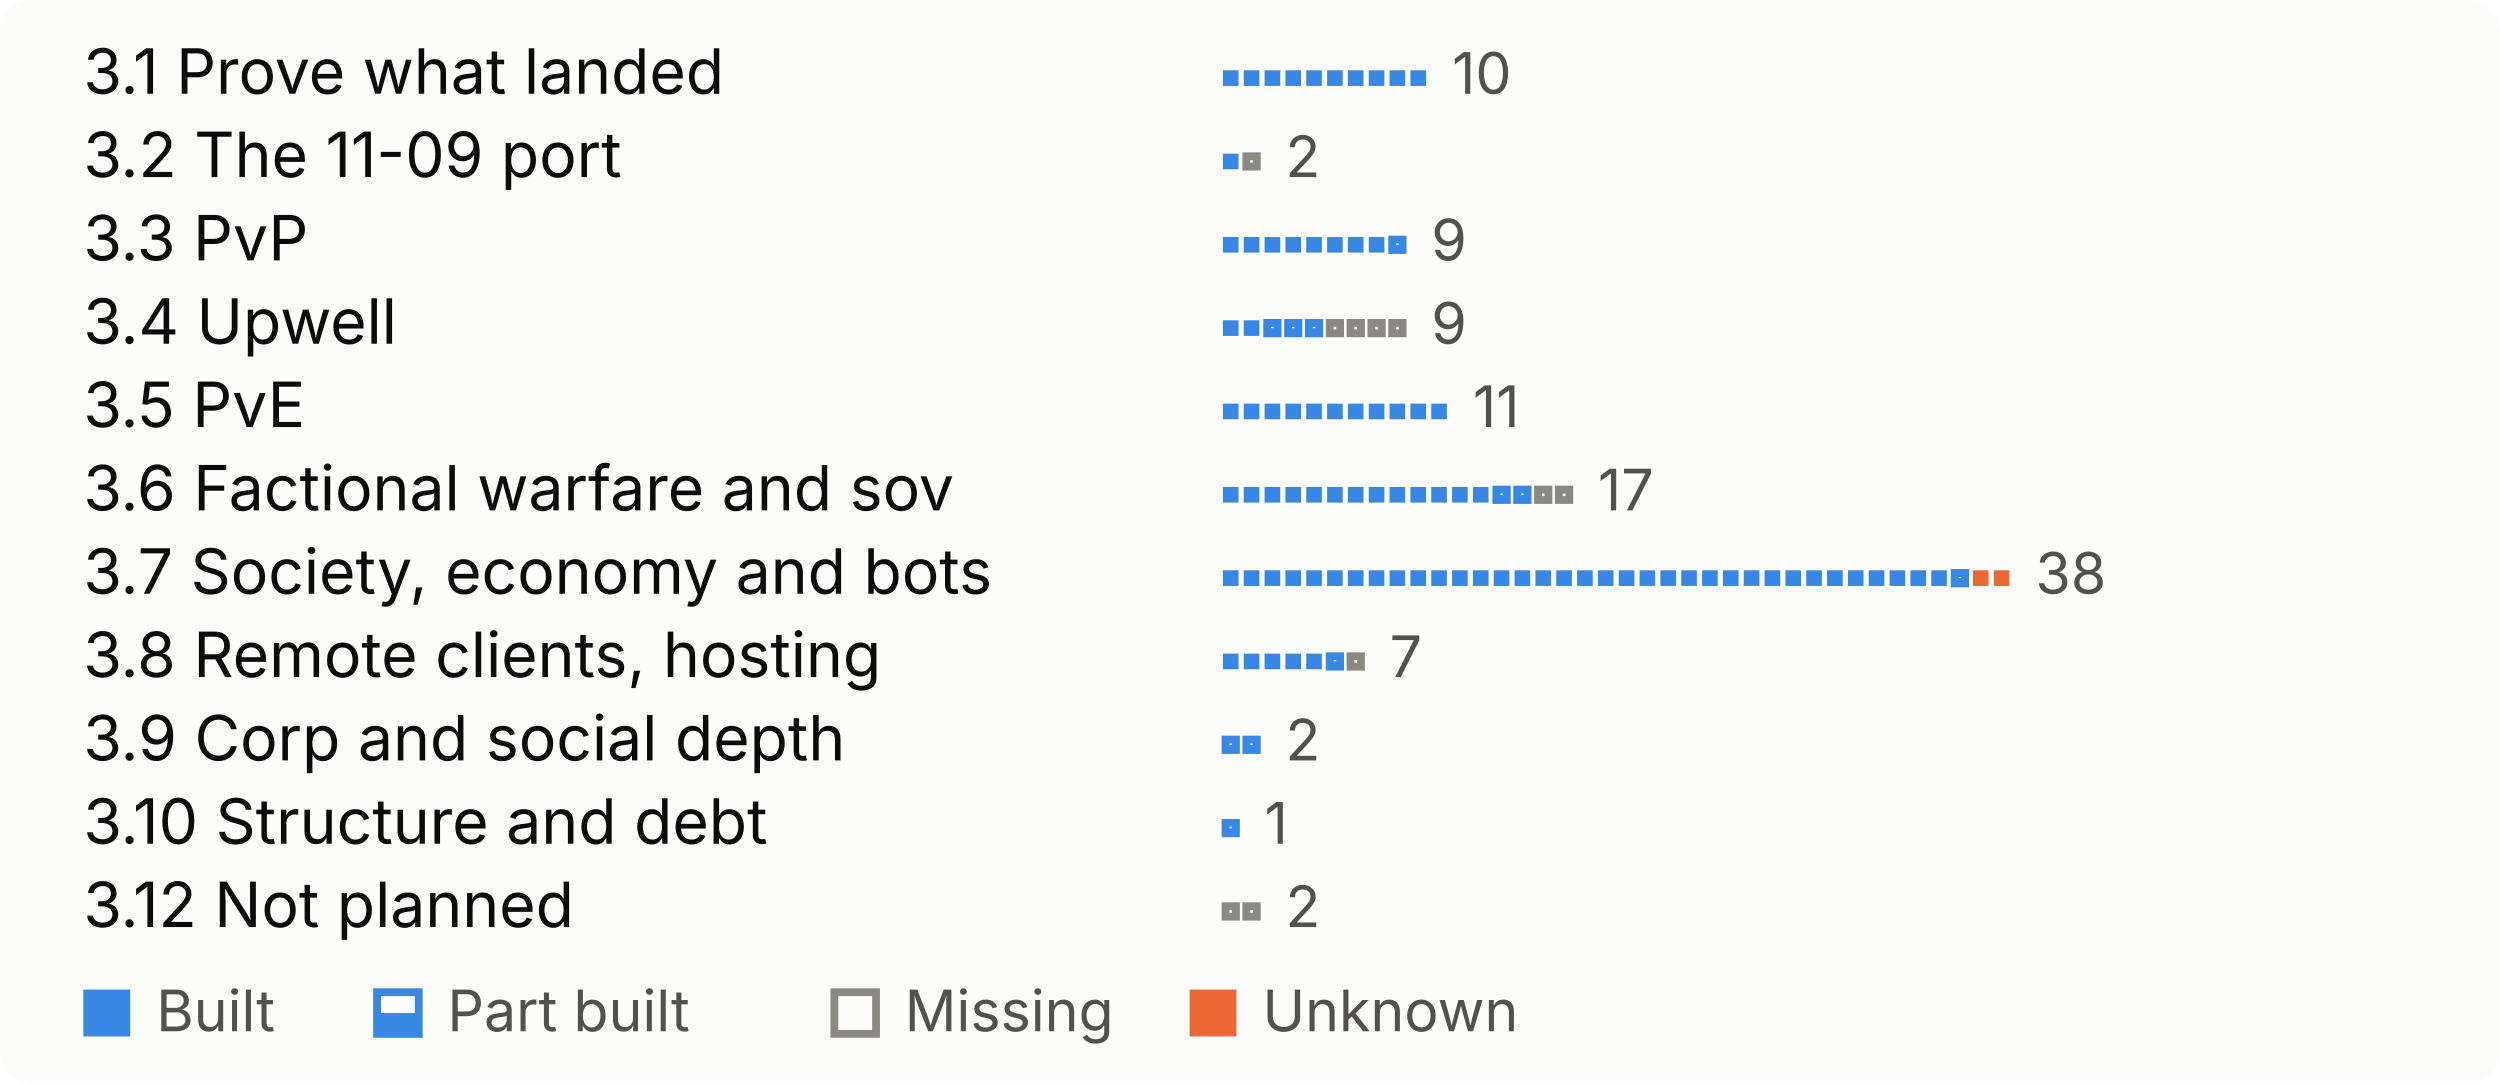
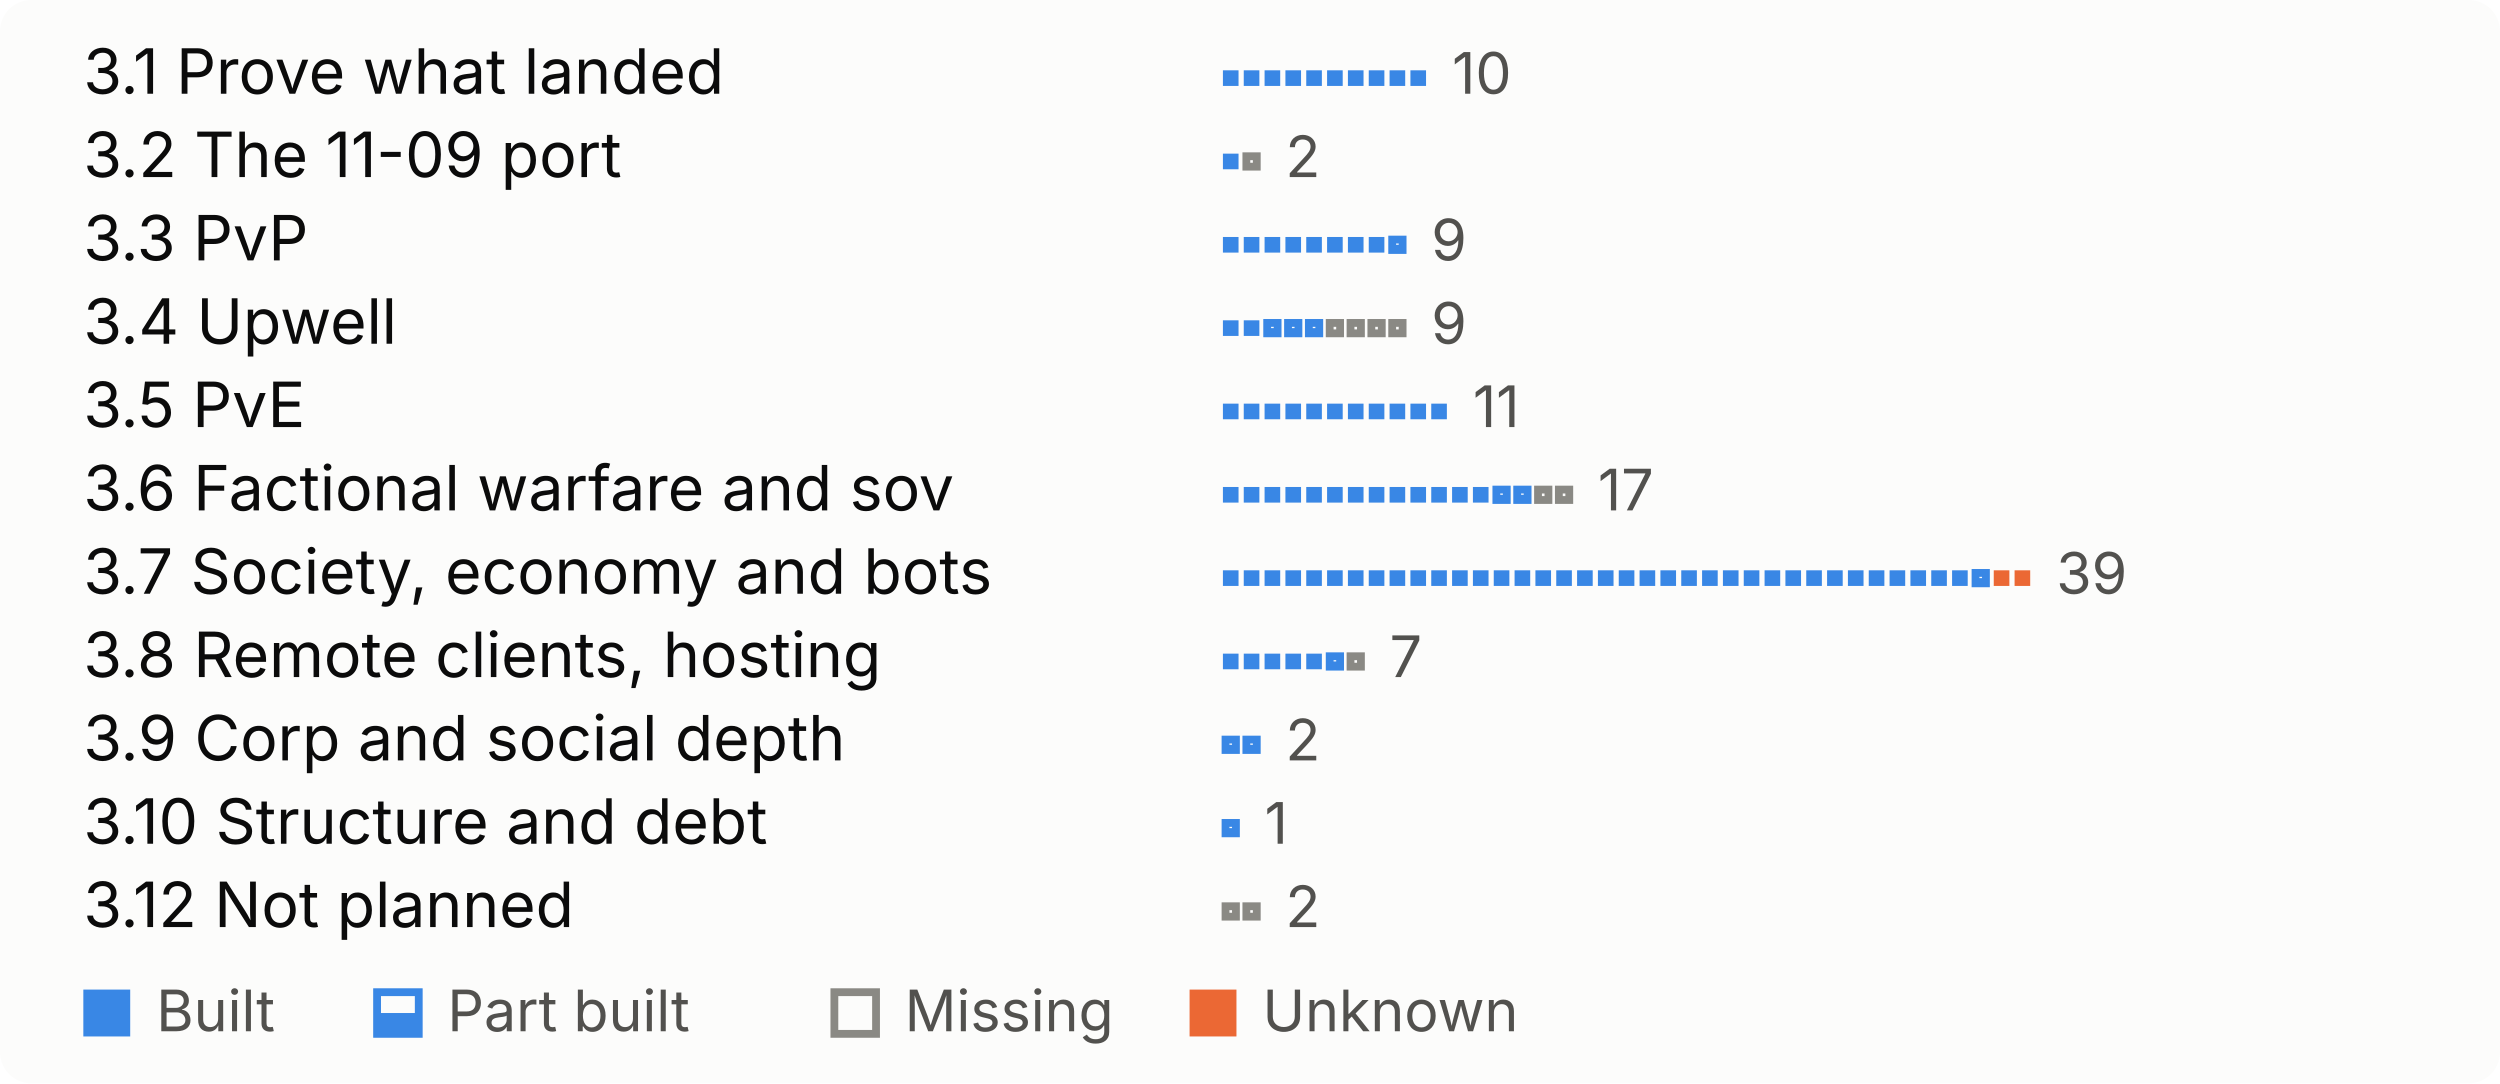
<svg xmlns="http://www.w3.org/2000/svg" width="480" height="208" viewBox="0 0 480 208" role="img" aria-label="What is left, by theme, one mark per open feature">
  <style>
.bg{fill:#fcfcfb}.t{fill:#0b0b0b}.s{fill:#52514e}.rule{fill:#e1e0d9}
.proved{fill:#184f95}.built{fill:#3987e5}.unknown{fill:#eb6834}
.part-o{fill:none;stroke:#3987e5;stroke-width:1.5}.part-f{fill:#3987e5}
.missing{fill:none;stroke:#8a8984;stroke-width:1.5}
.pass{fill:#184f95}.fail{fill:#eb6834}.none{fill:none;stroke:#8a8984;stroke-width:1.5}
@media (prefers-color-scheme:dark){
.bg{fill:#1a1a19}.t{fill:#f0efec}.s{fill:#c3c2b7}.rule{fill:#383835}
.proved{fill:#86b6ef}.built{fill:#3987e5}.unknown{fill:#d95926}
.part-o{stroke:#3987e5}.part-f{fill:#3987e5}
.missing{stroke:#8d8c85}
.pass{fill:#86b6ef}.fail{fill:#d95926}.none{stroke:#8d8c85}
}
text{font-family:system-ui,-apple-system,"Segoe UI",sans-serif;font-size:12px}
.big{font-size:26px;font-weight:600}.b{font-weight:600}.xs{font-size:11px}
</style>
  <rect width="480" height="208" rx="6" class="bg" />
  <text x="16.0" y="18.0" class="t">3.1 Prove what landed</text>
  <rect x="234.8" y="13.5" width="3" height="3" class="built" />
  <rect x="238.8" y="13.5" width="3" height="3" class="built" />
  <rect x="242.8" y="13.5" width="3" height="3" class="built" />
  <rect x="246.8" y="13.5" width="3" height="3" class="built" />
  <rect x="250.8" y="13.5" width="3" height="3" class="built" />
  <rect x="254.8" y="13.5" width="3" height="3" class="built" />
  <rect x="258.8" y="13.5" width="3" height="3" class="built" />
  <rect x="262.8" y="13.5" width="3" height="3" class="built" />
  <rect x="266.8" y="13.5" width="3" height="3" class="built" />
  <rect x="270.8" y="13.5" width="3" height="3" class="built" />
  <text x="278.8" y="18.0" class="s xs">10</text>
  <text x="16.0" y="34.0" class="t">3.2 The 11-09 port</text>
  <rect x="234.8" y="29.5" width="3" height="3" class="built" />
  <rect x="239.3" y="30.0" width="2" height="2" fill="none" class="missing" />
  <text x="246.8" y="34.0" class="s xs">2</text>
  <text x="16.0" y="50.0" class="t">3.3 PvP</text>
  <rect x="234.8" y="45.5" width="3" height="3" class="built" />
  <rect x="238.8" y="45.5" width="3" height="3" class="built" />
  <rect x="242.8" y="45.5" width="3" height="3" class="built" />
  <rect x="246.8" y="45.5" width="3" height="3" class="built" />
  <rect x="250.8" y="45.5" width="3" height="3" class="built" />
  <rect x="254.8" y="45.5" width="3" height="3" class="built" />
  <rect x="258.8" y="45.5" width="3" height="3" class="built" />
  <rect x="262.8" y="45.5" width="3" height="3" class="built" />
  <rect x="267.3" y="46.0" width="2" height="2" fill="none" class="part-o" />
  <rect x="266.8" y="47.0" width="3" height="1.5" class="part-f" />
  <text x="274.8" y="50.0" class="s xs">9</text>
  <text x="16.0" y="66.0" class="t">3.4 Upwell</text>
  <rect x="234.8" y="61.5" width="3" height="3" class="built" />
  <rect x="238.8" y="61.5" width="3" height="3" class="built" />
  <rect x="243.3" y="62.0" width="2" height="2" fill="none" class="part-o" />
  <rect x="242.8" y="63.0" width="3" height="1.5" class="part-f" />
  <rect x="247.3" y="62.0" width="2" height="2" fill="none" class="part-o" />
  <rect x="246.8" y="63.0" width="3" height="1.5" class="part-f" />
  <rect x="251.3" y="62.0" width="2" height="2" fill="none" class="part-o" />
  <rect x="250.8" y="63.0" width="3" height="1.5" class="part-f" />
  <rect x="255.3" y="62.0" width="2" height="2" fill="none" class="missing" />
  <rect x="259.3" y="62.0" width="2" height="2" fill="none" class="missing" />
  <rect x="263.3" y="62.0" width="2" height="2" fill="none" class="missing" />
  <rect x="267.3" y="62.0" width="2" height="2" fill="none" class="missing" />
  <text x="274.8" y="66.0" class="s xs">9</text>
  <text x="16.0" y="82.0" class="t">3.5 PvE</text>
  <rect x="234.8" y="77.5" width="3" height="3" class="built" />
  <rect x="238.8" y="77.5" width="3" height="3" class="built" />
  <rect x="242.8" y="77.5" width="3" height="3" class="built" />
  <rect x="246.8" y="77.5" width="3" height="3" class="built" />
  <rect x="250.8" y="77.5" width="3" height="3" class="built" />
  <rect x="254.8" y="77.5" width="3" height="3" class="built" />
  <rect x="258.8" y="77.5" width="3" height="3" class="built" />
  <rect x="262.8" y="77.5" width="3" height="3" class="built" />
  <rect x="266.8" y="77.5" width="3" height="3" class="built" />
  <rect x="270.8" y="77.5" width="3" height="3" class="built" />
  <rect x="274.8" y="77.5" width="3" height="3" class="built" />
  <text x="282.8" y="82.0" class="s xs">11</text>
  <text x="16.0" y="98.0" class="t">3.6 Factional warfare and sov</text>
  <rect x="234.8" y="93.5" width="3" height="3" class="built" />
  <rect x="238.8" y="93.5" width="3" height="3" class="built" />
  <rect x="242.8" y="93.5" width="3" height="3" class="built" />
  <rect x="246.8" y="93.5" width="3" height="3" class="built" />
  <rect x="250.8" y="93.5" width="3" height="3" class="built" />
  <rect x="254.8" y="93.5" width="3" height="3" class="built" />
  <rect x="258.8" y="93.5" width="3" height="3" class="built" />
  <rect x="262.8" y="93.5" width="3" height="3" class="built" />
  <rect x="266.8" y="93.5" width="3" height="3" class="built" />
  <rect x="270.8" y="93.5" width="3" height="3" class="built" />
  <rect x="274.8" y="93.5" width="3" height="3" class="built" />
  <rect x="278.8" y="93.5" width="3" height="3" class="built" />
  <rect x="282.8" y="93.5" width="3" height="3" class="built" />
  <rect x="287.3" y="94.0" width="2" height="2" fill="none" class="part-o" />
  <rect x="286.8" y="95.0" width="3" height="1.5" class="part-f" />
  <rect x="291.3" y="94.0" width="2" height="2" fill="none" class="part-o" />
  <rect x="290.8" y="95.0" width="3" height="1.5" class="part-f" />
  <rect x="295.3" y="94.0" width="2" height="2" fill="none" class="missing" />
  <rect x="299.3" y="94.0" width="2" height="2" fill="none" class="missing" />
  <text x="306.8" y="98.0" class="s xs">17</text>
  <text x="16.0" y="114.0" class="t">3.7 Society, economy and bots</text>
  <rect x="234.8" y="109.5" width="3" height="3" class="built" />
  <rect x="238.8" y="109.5" width="3" height="3" class="built" />
  <rect x="242.8" y="109.5" width="3" height="3" class="built" />
  <rect x="246.8" y="109.5" width="3" height="3" class="built" />
  <rect x="250.8" y="109.5" width="3" height="3" class="built" />
  <rect x="254.8" y="109.5" width="3" height="3" class="built" />
  <rect x="258.8" y="109.5" width="3" height="3" class="built" />
  <rect x="262.8" y="109.5" width="3" height="3" class="built" />
  <rect x="266.8" y="109.5" width="3" height="3" class="built" />
  <rect x="270.8" y="109.5" width="3" height="3" class="built" />
  <rect x="274.8" y="109.5" width="3" height="3" class="built" />
  <rect x="278.8" y="109.5" width="3" height="3" class="built" />
  <rect x="282.8" y="109.5" width="3" height="3" class="built" />
  <rect x="286.8" y="109.5" width="3" height="3" class="built" />
  <rect x="290.8" y="109.5" width="3" height="3" class="built" />
  <rect x="294.8" y="109.5" width="3" height="3" class="built" />
  <rect x="298.8" y="109.5" width="3" height="3" class="built" />
  <rect x="302.8" y="109.5" width="3" height="3" class="built" />
  <rect x="306.8" y="109.5" width="3" height="3" class="built" />
  <rect x="310.8" y="109.5" width="3" height="3" class="built" />
  <rect x="314.8" y="109.5" width="3" height="3" class="built" />
  <rect x="318.8" y="109.5" width="3" height="3" class="built" />
  <rect x="322.8" y="109.5" width="3" height="3" class="built" />
  <rect x="326.8" y="109.5" width="3" height="3" class="built" />
  <rect x="330.8" y="109.5" width="3" height="3" class="built" />
  <rect x="334.8" y="109.5" width="3" height="3" class="built" />
  <rect x="338.8" y="109.5" width="3" height="3" class="built" />
  <rect x="342.8" y="109.5" width="3" height="3" class="built" />
  <rect x="346.8" y="109.5" width="3" height="3" class="built" />
  <rect x="350.8" y="109.5" width="3" height="3" class="built" />
  <rect x="354.8" y="109.5" width="3" height="3" class="built" />
  <rect x="358.8" y="109.5" width="3" height="3" class="built" />
  <rect x="362.8" y="109.5" width="3" height="3" class="built" />
  <rect x="366.8" y="109.5" width="3" height="3" class="built" />
  <rect x="370.8" y="109.5" width="3" height="3" class="built" />
-   <rect x="375.3" y="110.0" width="2" height="2" fill="none" class="part-o" />
-   <rect x="374.8" y="111.0" width="3" height="1.5" class="part-f" />
-   <rect x="378.8" y="109.5" width="3" height="3" class="unknown" />
+   <rect x="374.8" y="109.5" width="3" height="3" class="built" />
+   <rect x="379.3" y="110.0" width="2" height="2" fill="none" class="part-o" />
+   <rect x="378.8" y="111.0" width="3" height="1.5" class="part-f" />
  <rect x="382.8" y="109.5" width="3" height="3" class="unknown" />
-   <text x="390.8" y="114.0" class="s xs">38</text>
+   <rect x="386.8" y="109.5" width="3" height="3" class="unknown" />
+   <text x="394.8" y="114.0" class="s xs">39</text>
  <text x="16.0" y="130.0" class="t">3.8 Remote clients, hosting</text>
  <rect x="234.8" y="125.5" width="3" height="3" class="built" />
  <rect x="238.8" y="125.5" width="3" height="3" class="built" />
  <rect x="242.8" y="125.5" width="3" height="3" class="built" />
  <rect x="246.8" y="125.5" width="3" height="3" class="built" />
  <rect x="250.8" y="125.5" width="3" height="3" class="built" />
  <rect x="255.3" y="126.0" width="2" height="2" fill="none" class="part-o" />
  <rect x="254.8" y="127.0" width="3" height="1.5" class="part-f" />
  <rect x="259.3" y="126.0" width="2" height="2" fill="none" class="missing" />
  <text x="266.8" y="130.0" class="s xs">7</text>
  <text x="16.0" y="146.0" class="t">3.9 Corp and social depth</text>
  <rect x="235.3" y="142.0" width="2" height="2" fill="none" class="part-o" />
  <rect x="234.8" y="143.0" width="3" height="1.5" class="part-f" />
  <rect x="239.3" y="142.0" width="2" height="2" fill="none" class="part-o" />
  <rect x="238.8" y="143.0" width="3" height="1.5" class="part-f" />
  <text x="246.8" y="146.0" class="s xs">2</text>
  <text x="16.0" y="162.0" class="t">3.10 Structure and debt</text>
  <rect x="235.3" y="158.0" width="2" height="2" fill="none" class="part-o" />
  <rect x="234.8" y="159.0" width="3" height="1.5" class="part-f" />
  <text x="242.8" y="162.0" class="s xs">1</text>
  <text x="16.0" y="178.0" class="t">3.12 Not planned</text>
  <rect x="235.3" y="174.0" width="2" height="2" fill="none" class="missing" />
  <rect x="239.3" y="174.0" width="2" height="2" fill="none" class="missing" />
  <text x="246.8" y="178.0" class="s xs">2</text>
  <rect x="16.0" y="190.0" width="9" height="9" class="built" />
  <text x="30.0" y="198.0" class="s xs">Built</text>
  <rect x="72.4" y="190.5" width="8" height="8" fill="none" class="part-o" />
  <rect x="71.9" y="194.5" width="9" height="4.5" class="part-f" />
  <text x="85.9" y="198.0" class="s xs">Part built</text>
  <rect x="160.2" y="190.5" width="8" height="8" fill="none" class="missing" />
  <text x="173.7" y="198.0" class="s xs">Missing</text>
  <rect x="228.4" y="190.0" width="9" height="9" class="unknown" />
  <text x="242.4" y="198.0" class="s xs">Unknown</text>
</svg>
